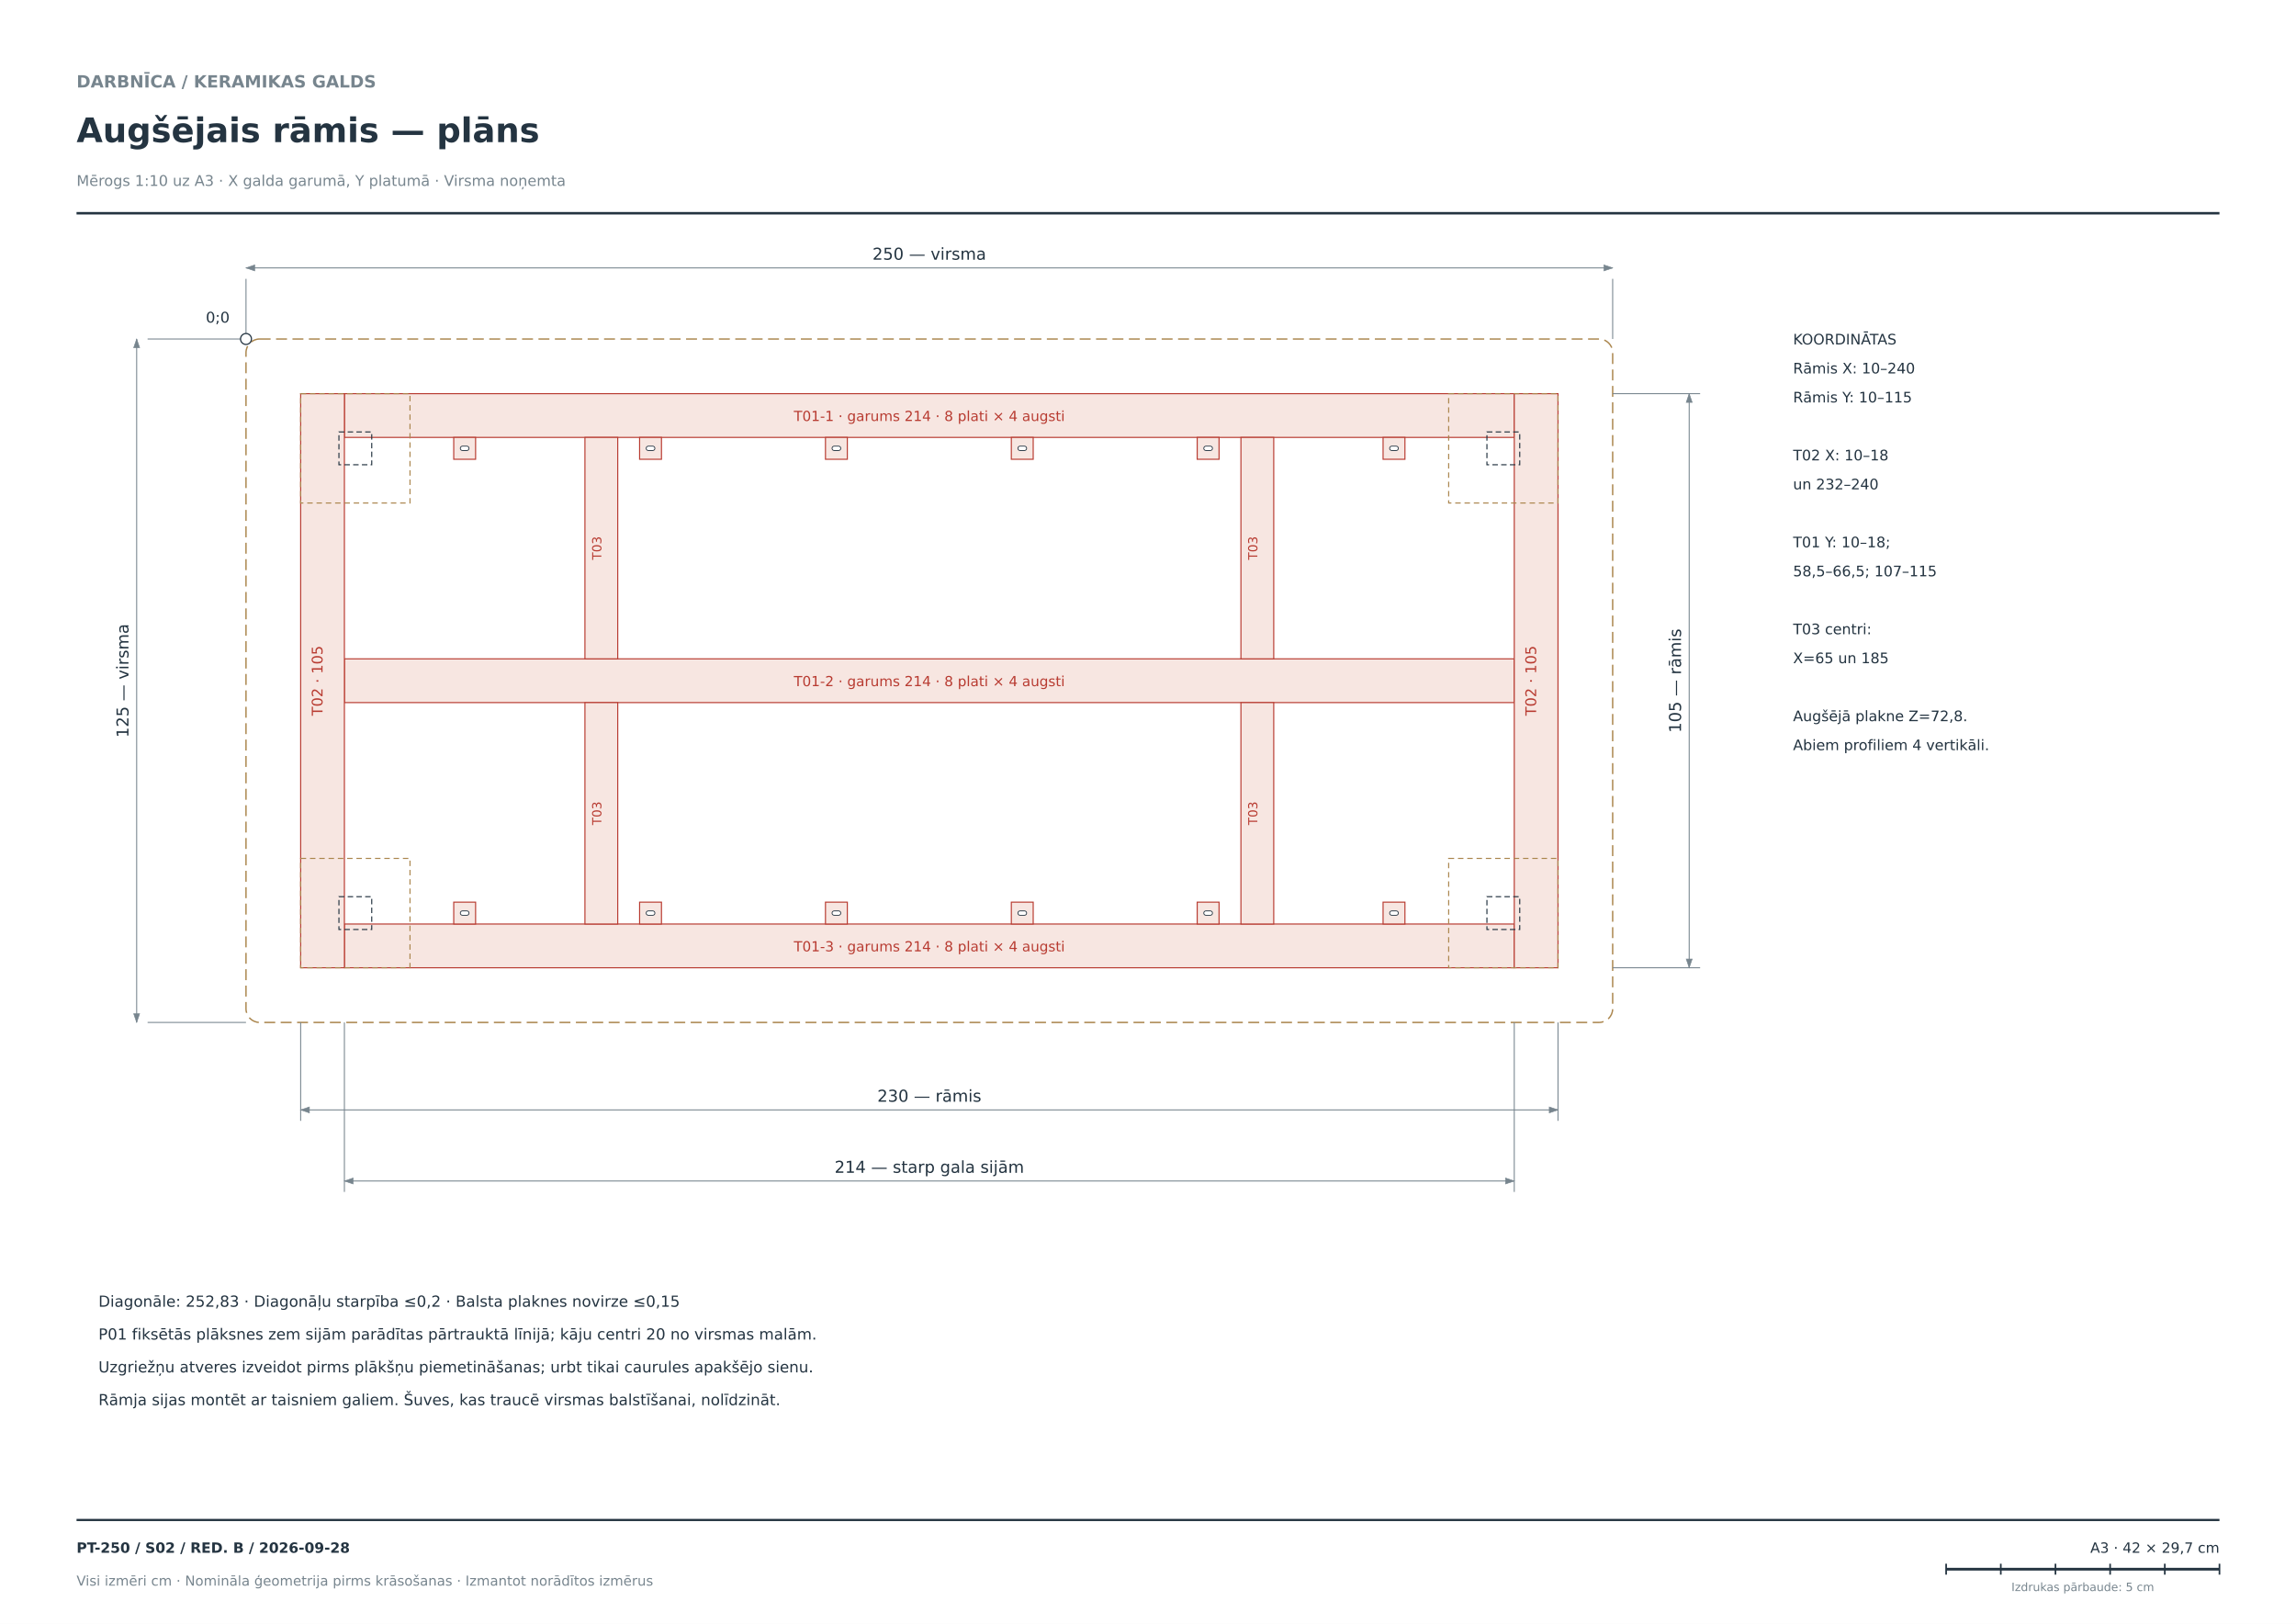
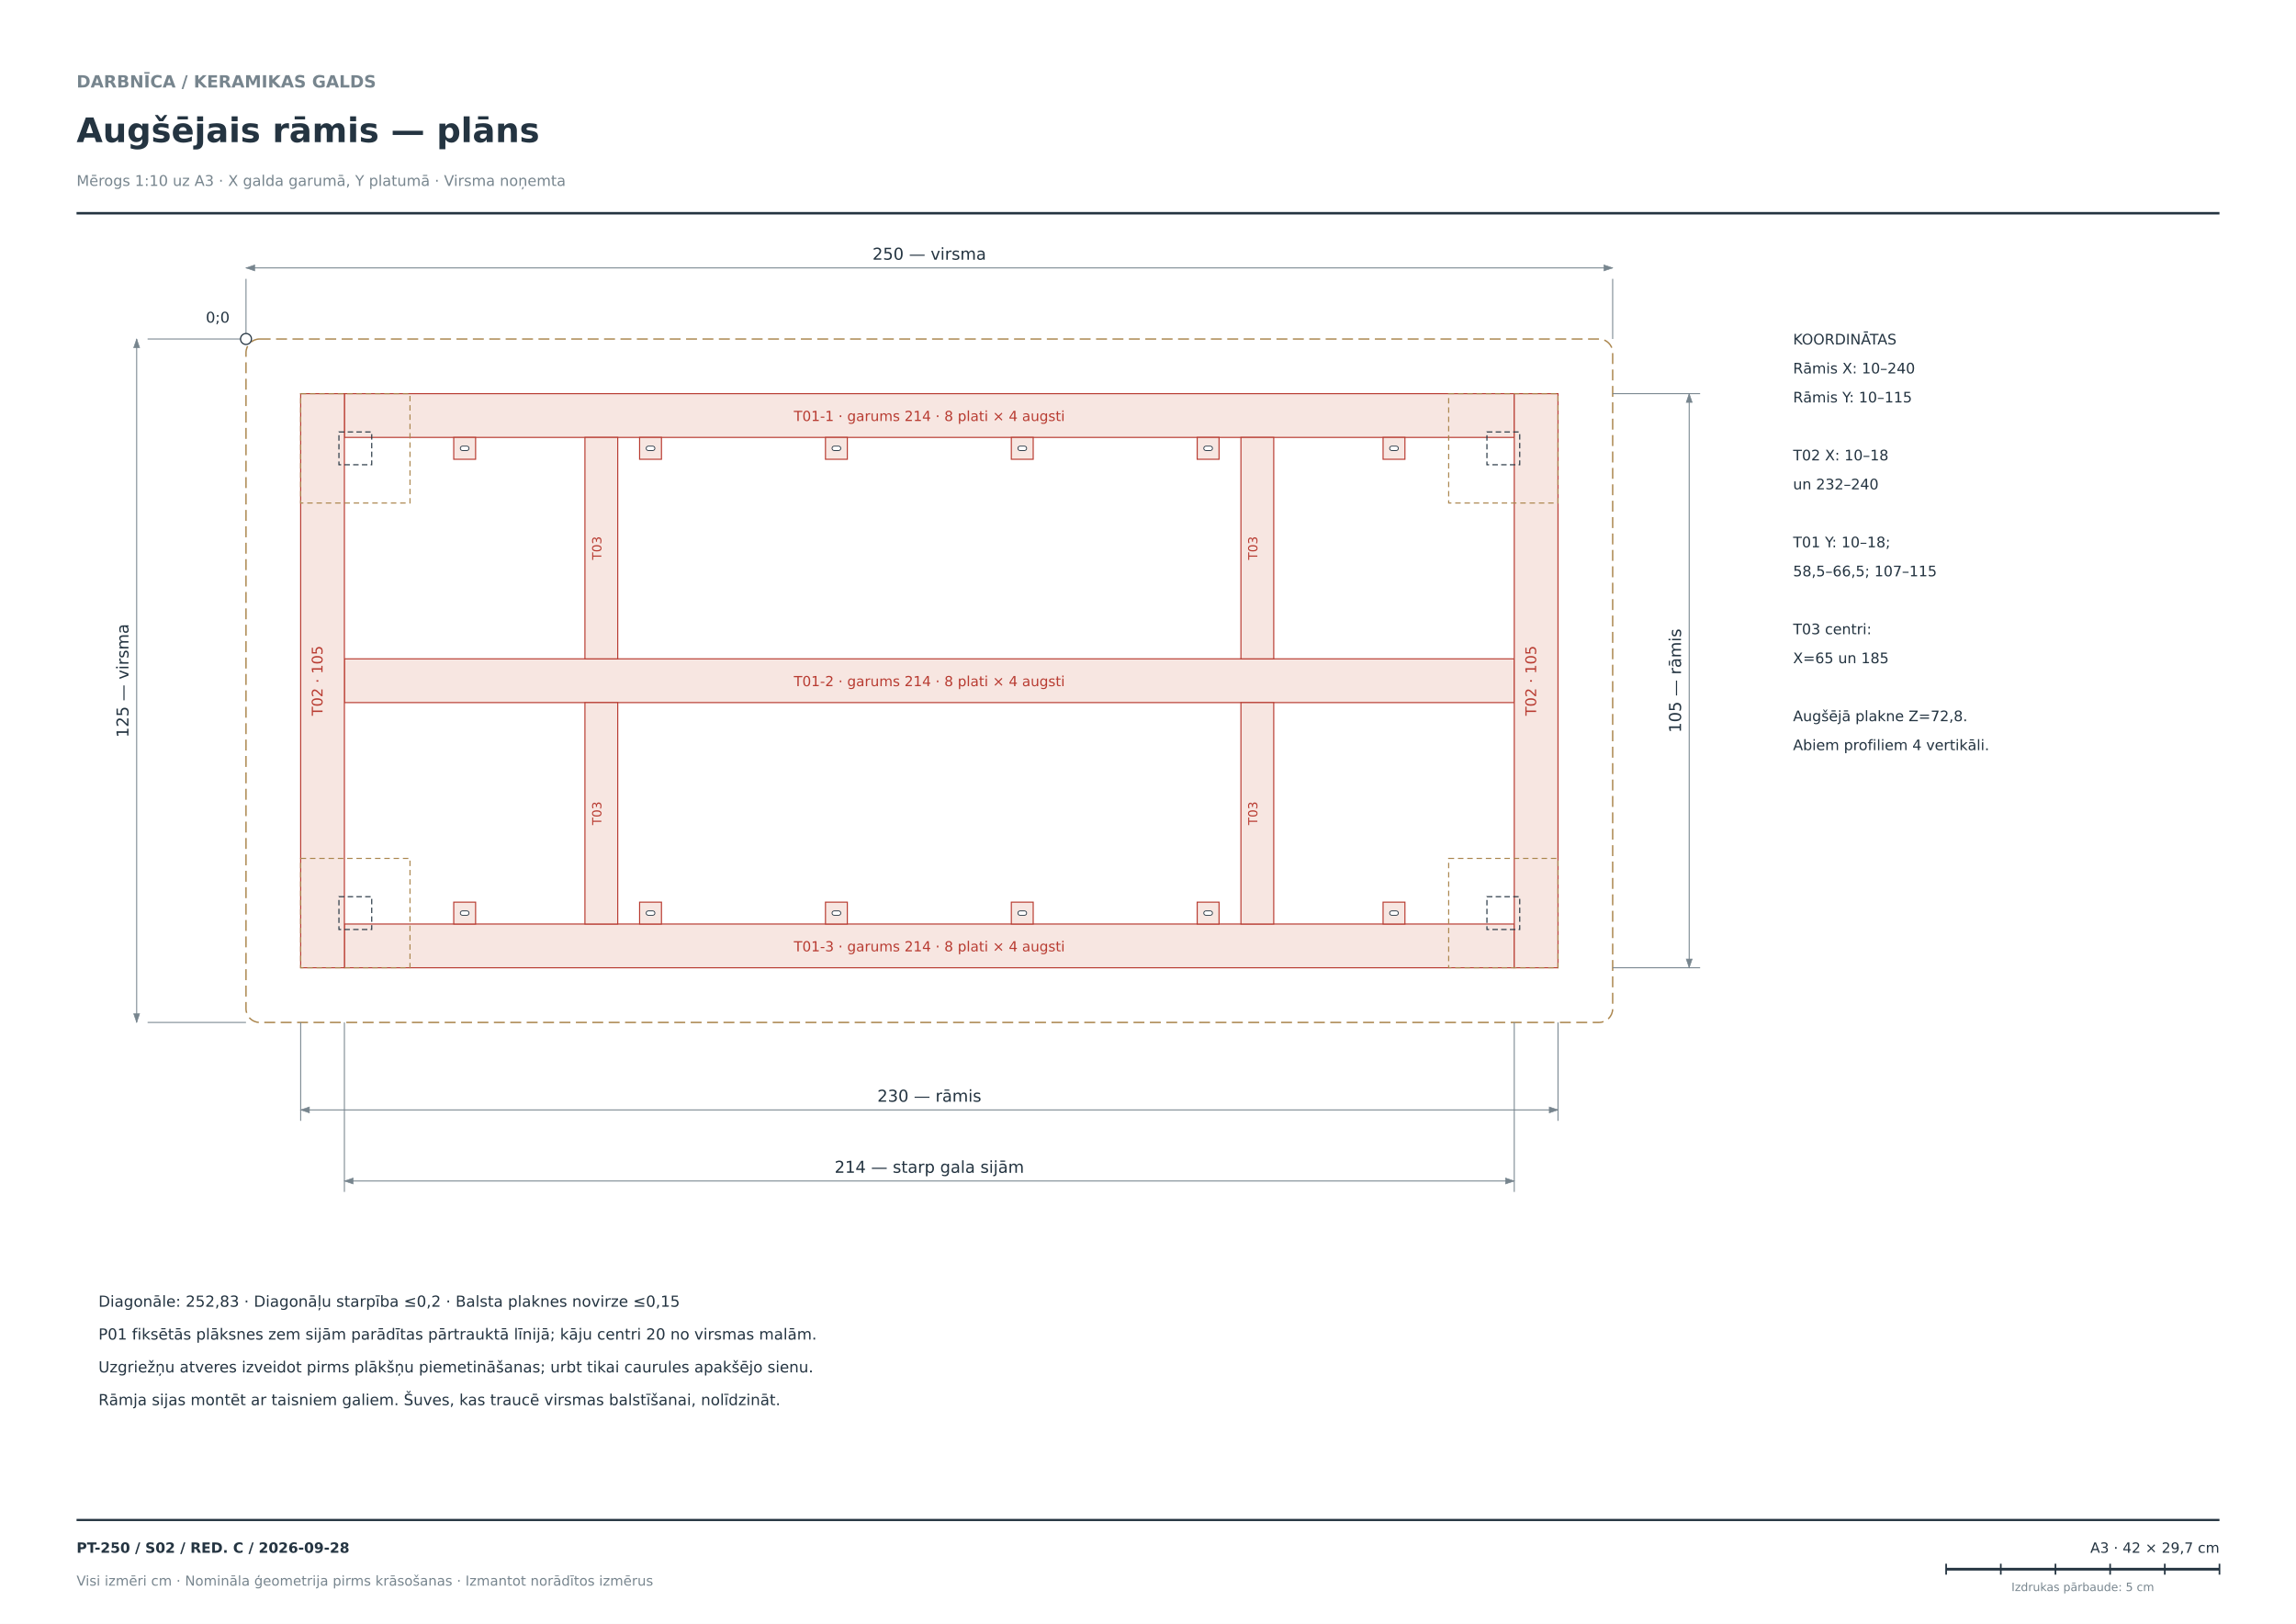
<svg xmlns="http://www.w3.org/2000/svg" width="42cm" height="29.7cm" viewBox="0 0 420 297">
  <rect width="420" height="297" fill="white" />
  <text x="14" y="16" font-family="DejaVu Sans" font-size="3.1" fill="#77858e" text-anchor="start" font-weight="bold">DARBNĪCA / KERAMIKAS GALDS</text>
  <text x="14" y="26" font-family="DejaVu Sans" font-size="6.2" fill="#243441" text-anchor="start" font-weight="bold">Augšējais rāmis — plāns</text>
  <text x="14" y="34" font-family="DejaVu Sans" font-size="2.7" fill="#77858e" text-anchor="start">Mērogs 1:10 uz A3 · X galda garumā, Y platumā · Virsma noņemta</text>
  <line x1="14" y1="39" x2="406" y2="39" stroke="#243441" stroke-width="0.45" />
  <line x1="14" y1="278" x2="406" y2="278" stroke="#243441" stroke-width="0.4" />
-   <text x="14" y="284" font-family="DejaVu Sans" font-size="2.6" fill="#243441" text-anchor="start" font-weight="bold">PT-250  /  S02  /  RED. B  /  2026-09-28</text>
+   <text x="14" y="284" font-family="DejaVu Sans" font-size="2.6" fill="#243441" text-anchor="start" font-weight="bold">PT-250  /  S02  /  RED. C  /  2026-09-28</text>
  <text x="14" y="290" font-family="DejaVu Sans" font-size="2.5" fill="#77858e" text-anchor="start">Visi izmēri cm · Nomināla ģeometrija pirms krāsošanas · Izmantot norādītos izmērus</text>
  <text x="406" y="284" font-family="DejaVu Sans" font-size="2.6" fill="#243441" text-anchor="end">A3 · 42 × 29,7 cm</text>
  <line x1="356" y1="287" x2="406" y2="287" stroke="#243441" stroke-width="0.5" />
  <line x1="356" y1="286" x2="356" y2="288" stroke="#243441" stroke-width="0.3" />
  <line x1="366" y1="286" x2="366" y2="288" stroke="#243441" stroke-width="0.3" />
  <line x1="376" y1="286" x2="376" y2="288" stroke="#243441" stroke-width="0.3" />
  <line x1="386" y1="286" x2="386" y2="288" stroke="#243441" stroke-width="0.3" />
  <line x1="396" y1="286" x2="396" y2="288" stroke="#243441" stroke-width="0.3" />
  <line x1="406" y1="286" x2="406" y2="288" stroke="#243441" stroke-width="0.3" />
  <text x="381" y="291" font-family="DejaVu Sans" font-size="2.1" fill="#77858e" text-anchor="middle">Izdrukas pārbaude: 5 cm</text>
  <rect x="45" y="62" width="250" height="125" fill="none" stroke="#aa854c" stroke-width="0.25" rx="2.5" stroke-dasharray="2 1" />
  <rect x="63" y="72" width="214" height="8" fill="#f7e6e1" stroke="#b83b31" stroke-width="0.2" rx="0" />
  <rect x="63" y="120.5" width="214" height="8" fill="#f7e6e1" stroke="#b83b31" stroke-width="0.2" rx="0" />
  <rect x="63" y="169" width="214" height="8" fill="#f7e6e1" stroke="#b83b31" stroke-width="0.2" rx="0" />
  <rect x="55" y="72" width="8" height="105" fill="#f7e6e1" stroke="#b83b31" stroke-width="0.2" rx="0" />
  <rect x="277" y="72" width="8" height="105" fill="#f7e6e1" stroke="#b83b31" stroke-width="0.2" rx="0" />
  <rect x="107" y="80" width="6" height="40.5" fill="#f7e6e1" stroke="#b83b31" stroke-width="0.2" rx="0" />
  <rect x="107" y="128.5" width="6" height="40.5" fill="#f7e6e1" stroke="#b83b31" stroke-width="0.2" rx="0" />
  <rect x="227" y="80" width="6" height="40.5" fill="#f7e6e1" stroke="#b83b31" stroke-width="0.2" rx="0" />
  <rect x="227" y="128.5" width="6" height="40.5" fill="#f7e6e1" stroke="#b83b31" stroke-width="0.2" rx="0" />
  <rect x="55" y="72" width="20" height="20" fill="none" stroke="#aa854c" stroke-width="0.2" rx="0" stroke-dasharray="1 .7" />
  <rect x="265" y="72" width="20" height="20" fill="none" stroke="#aa854c" stroke-width="0.2" rx="0" stroke-dasharray="1 .7" />
  <rect x="55" y="157" width="20" height="20" fill="none" stroke="#aa854c" stroke-width="0.2" rx="0" stroke-dasharray="1 .7" />
  <rect x="265" y="157" width="20" height="20" fill="none" stroke="#aa854c" stroke-width="0.2" rx="0" stroke-dasharray="1 .7" />
  <rect x="83" y="80" width="4" height="4" fill="#f7e6e1" stroke="#b83b31" stroke-width="0.2" rx="0" />
  <rect x="84.2" y="81.6" width="1.6" height="0.8" fill="white" stroke="#243441" stroke-width="0.15" rx="0.4" />
  <rect x="117" y="80" width="4" height="4" fill="#f7e6e1" stroke="#b83b31" stroke-width="0.2" rx="0" />
  <rect x="118.2" y="81.6" width="1.6" height="0.8" fill="white" stroke="#243441" stroke-width="0.15" rx="0.4" />
  <rect x="151" y="80" width="4" height="4" fill="#f7e6e1" stroke="#b83b31" stroke-width="0.2" rx="0" />
  <rect x="152.2" y="81.6" width="1.6" height="0.8" fill="white" stroke="#243441" stroke-width="0.15" rx="0.4" />
  <rect x="185" y="80" width="4" height="4" fill="#f7e6e1" stroke="#b83b31" stroke-width="0.2" rx="0" />
  <rect x="186.2" y="81.6" width="1.6" height="0.8" fill="white" stroke="#243441" stroke-width="0.15" rx="0.4" />
  <rect x="219" y="80" width="4" height="4" fill="#f7e6e1" stroke="#b83b31" stroke-width="0.2" rx="0" />
  <rect x="220.2" y="81.6" width="1.6" height="0.8" fill="white" stroke="#243441" stroke-width="0.15" rx="0.4" />
  <rect x="253" y="80" width="4" height="4" fill="#f7e6e1" stroke="#b83b31" stroke-width="0.2" rx="0" />
  <rect x="254.2" y="81.6" width="1.6" height="0.8" fill="white" stroke="#243441" stroke-width="0.15" rx="0.4" />
  <rect x="83" y="165" width="4" height="4" fill="#f7e6e1" stroke="#b83b31" stroke-width="0.2" rx="0" />
  <rect x="84.2" y="166.6" width="1.6" height="0.8" fill="white" stroke="#243441" stroke-width="0.15" rx="0.4" />
  <rect x="117" y="165" width="4" height="4" fill="#f7e6e1" stroke="#b83b31" stroke-width="0.2" rx="0" />
  <rect x="118.2" y="166.6" width="1.6" height="0.8" fill="white" stroke="#243441" stroke-width="0.15" rx="0.4" />
  <rect x="151" y="165" width="4" height="4" fill="#f7e6e1" stroke="#b83b31" stroke-width="0.2" rx="0" />
  <rect x="152.2" y="166.6" width="1.6" height="0.8" fill="white" stroke="#243441" stroke-width="0.15" rx="0.4" />
  <rect x="185" y="165" width="4" height="4" fill="#f7e6e1" stroke="#b83b31" stroke-width="0.2" rx="0" />
  <rect x="186.2" y="166.6" width="1.6" height="0.8" fill="white" stroke="#243441" stroke-width="0.15" rx="0.4" />
  <rect x="219" y="165" width="4" height="4" fill="#f7e6e1" stroke="#b83b31" stroke-width="0.2" rx="0" />
  <rect x="220.2" y="166.6" width="1.6" height="0.8" fill="white" stroke="#243441" stroke-width="0.15" rx="0.4" />
  <rect x="253" y="165" width="4" height="4" fill="#f7e6e1" stroke="#b83b31" stroke-width="0.2" rx="0" />
  <rect x="254.2" y="166.6" width="1.6" height="0.8" fill="white" stroke="#243441" stroke-width="0.15" rx="0.4" />
  <rect x="62" y="79" width="6" height="6" fill="none" stroke="#243441" stroke-width="0.2" rx="0" stroke-dasharray="1 .6" />
  <rect x="272" y="79" width="6" height="6" fill="none" stroke="#243441" stroke-width="0.2" rx="0" stroke-dasharray="1 .6" />
  <rect x="62" y="164" width="6" height="6" fill="none" stroke="#243441" stroke-width="0.2" rx="0" stroke-dasharray="1 .6" />
  <rect x="272" y="164" width="6" height="6" fill="none" stroke="#243441" stroke-width="0.2" rx="0" stroke-dasharray="1 .6" />
  <text x="170" y="77" font-family="DejaVu Sans" font-size="2.55" fill="#b83b31" text-anchor="middle">T01-1 · garums 214 · 8 plati × 4 augsti</text>
  <text x="170" y="125.5" font-family="DejaVu Sans" font-size="2.55" fill="#b83b31" text-anchor="middle">T01-2 · garums 214 · 8 plati × 4 augsti</text>
  <text x="170" y="174" font-family="DejaVu Sans" font-size="2.55" fill="#b83b31" text-anchor="middle">T01-3 · garums 214 · 8 plati × 4 augsti</text>
  <text x="59" y="124.5" font-family="DejaVu Sans" font-size="2.7" fill="#b83b31" text-anchor="middle" transform="rotate(-90 59 124.5)">T02 · 105</text>
  <text x="281" y="124.5" font-family="DejaVu Sans" font-size="2.7" fill="#b83b31" text-anchor="middle" transform="rotate(-90 281 124.5)">T02 · 105</text>
  <text x="110" y="100.25" font-family="DejaVu Sans" font-size="2.3" fill="#b83b31" text-anchor="middle" transform="rotate(-90 110 100.25)">T03</text>
  <text x="110" y="148.75" font-family="DejaVu Sans" font-size="2.3" fill="#b83b31" text-anchor="middle" transform="rotate(-90 110 148.75)">T03</text>
  <text x="230" y="100.25" font-family="DejaVu Sans" font-size="2.3" fill="#b83b31" text-anchor="middle" transform="rotate(-90 230 100.25)">T03</text>
  <text x="230" y="148.75" font-family="DejaVu Sans" font-size="2.3" fill="#b83b31" text-anchor="middle" transform="rotate(-90 230 148.75)">T03</text>
  <line x1="45" y1="62" x2="45" y2="51" stroke="#77858e" stroke-width="0.18" />
  <line x1="295" y1="62" x2="295" y2="51" stroke="#77858e" stroke-width="0.18" />
  <line x1="45" y1="49" x2="295" y2="49" stroke="#77858e" stroke-width="0.18" />
  <polygon points="45,49 46.6,48.45 46.6,49.55" fill="#77858e" stroke="#77858e" stroke-width="0.1" />
  <polygon points="295,49 293.4,48.45 293.4,49.55" fill="#77858e" stroke="#77858e" stroke-width="0.1" />
  <text x="170" y="47.5" font-family="DejaVu Sans" font-size="3" fill="#243441" text-anchor="middle">250 — virsma</text>
  <line x1="45" y1="62" x2="27" y2="62" stroke="#77858e" stroke-width="0.18" />
  <line x1="45" y1="187" x2="27" y2="187" stroke="#77858e" stroke-width="0.18" />
  <line x1="25" y1="62" x2="25" y2="187" stroke="#77858e" stroke-width="0.18" />
  <polygon points="25,62 24.45,63.6 25.55,63.6" fill="#77858e" stroke="#77858e" stroke-width="0.1" />
  <polygon points="25,187 24.45,185.4 25.55,185.4" fill="#77858e" stroke="#77858e" stroke-width="0.1" />
  <text x="23.5" y="124.5" font-family="DejaVu Sans" font-size="3" fill="#243441" text-anchor="middle" transform="rotate(-90 23.5 124.5)">125 — virsma</text>
  <line x1="55" y1="187" x2="55" y2="205" stroke="#77858e" stroke-width="0.18" />
  <line x1="285" y1="187" x2="285" y2="205" stroke="#77858e" stroke-width="0.18" />
  <line x1="55" y1="203" x2="285" y2="203" stroke="#77858e" stroke-width="0.18" />
  <polygon points="55,203 56.6,202.45 56.6,203.55" fill="#77858e" stroke="#77858e" stroke-width="0.1" />
  <polygon points="285,203 283.4,202.45 283.4,203.55" fill="#77858e" stroke="#77858e" stroke-width="0.1" />
  <text x="170" y="201.5" font-family="DejaVu Sans" font-size="3" fill="#243441" text-anchor="middle">230 — rāmis</text>
  <line x1="295" y1="72" x2="311" y2="72" stroke="#77858e" stroke-width="0.18" />
  <line x1="295" y1="177" x2="311" y2="177" stroke="#77858e" stroke-width="0.18" />
  <line x1="309" y1="72" x2="309" y2="177" stroke="#77858e" stroke-width="0.18" />
  <polygon points="309,72 308.45,73.6 309.55,73.6" fill="#77858e" stroke="#77858e" stroke-width="0.1" />
  <polygon points="309,177 308.45,175.4 309.55,175.4" fill="#77858e" stroke="#77858e" stroke-width="0.1" />
  <text x="307.5" y="124.5" font-family="DejaVu Sans" font-size="3" fill="#243441" text-anchor="middle" transform="rotate(-90 307.5 124.5)">105 — rāmis</text>
  <line x1="63" y1="187" x2="63" y2="218" stroke="#77858e" stroke-width="0.18" />
  <line x1="277" y1="187" x2="277" y2="218" stroke="#77858e" stroke-width="0.18" />
  <line x1="63" y1="216" x2="277" y2="216" stroke="#77858e" stroke-width="0.18" />
  <polygon points="63,216 64.6,215.45 64.6,216.55" fill="#77858e" stroke="#77858e" stroke-width="0.1" />
  <polygon points="277,216 275.4,215.45 275.4,216.55" fill="#77858e" stroke="#77858e" stroke-width="0.1" />
  <text x="170" y="214.5" font-family="DejaVu Sans" font-size="3" fill="#243441" text-anchor="middle">214 — starp gala sijām</text>
  <circle cx="45" cy="62" r="1" fill="white" stroke="#243441" stroke-width="0.22" />
  <text x="42" y="59" font-family="DejaVu Sans" font-size="2.7" fill="#243441" text-anchor="end">0;0</text>
  <text x="328" y="63" font-family="DejaVu Sans" font-size="2.65" fill="#243441" text-anchor="start">KOORDINĀTAS</text>
  <text x="328" y="68.3" font-family="DejaVu Sans" font-size="2.65" fill="#243441" text-anchor="start">Rāmis X: 10–240</text>
  <text x="328" y="73.6" font-family="DejaVu Sans" font-size="2.65" fill="#243441" text-anchor="start">Rāmis Y: 10–115</text>
  <text x="328" y="78.9" font-family="DejaVu Sans" font-size="2.65" fill="#243441" text-anchor="start" />
  <text x="328" y="84.2" font-family="DejaVu Sans" font-size="2.65" fill="#243441" text-anchor="start">T02 X: 10–18</text>
  <text x="328" y="89.5" font-family="DejaVu Sans" font-size="2.65" fill="#243441" text-anchor="start">un 232–240</text>
  <text x="328" y="94.8" font-family="DejaVu Sans" font-size="2.65" fill="#243441" text-anchor="start" />
  <text x="328" y="100.1" font-family="DejaVu Sans" font-size="2.65" fill="#243441" text-anchor="start">T01 Y: 10–18;</text>
  <text x="328" y="105.4" font-family="DejaVu Sans" font-size="2.65" fill="#243441" text-anchor="start">58,5–66,5; 107–115</text>
  <text x="328" y="110.7" font-family="DejaVu Sans" font-size="2.65" fill="#243441" text-anchor="start" />
  <text x="328" y="116" font-family="DejaVu Sans" font-size="2.65" fill="#243441" text-anchor="start">T03 centri:</text>
  <text x="328" y="121.3" font-family="DejaVu Sans" font-size="2.65" fill="#243441" text-anchor="start">X=65 un 185</text>
  <text x="328" y="126.6" font-family="DejaVu Sans" font-size="2.65" fill="#243441" text-anchor="start" />
  <text x="328" y="131.9" font-family="DejaVu Sans" font-size="2.65" fill="#243441" text-anchor="start">Augšējā plakne Z=72,8.</text>
  <text x="328" y="137.2" font-family="DejaVu Sans" font-size="2.65" fill="#243441" text-anchor="start">Abiem profiliem 4 vertikāli.</text>
  <text x="18" y="239" font-family="DejaVu Sans" font-size="2.8" fill="#243441" text-anchor="start">Diagonāle: 252,83 · Diagonāļu starpība ≤0,2 · Balsta plaknes novirze ≤0,15</text>
  <text x="18" y="245" font-family="DejaVu Sans" font-size="2.8" fill="#243441" text-anchor="start">P01 fiksētās plāksnes zem sijām parādītas pārtrauktā līnijā; kāju centri 20 no virsmas malām.</text>
  <text x="18" y="251" font-family="DejaVu Sans" font-size="2.8" fill="#243441" text-anchor="start">Uzgriežņu atveres izveidot pirms plākšņu piemetināšanas; urbt tikai caurules apakšējo sienu.</text>
  <text x="18" y="257" font-family="DejaVu Sans" font-size="2.8" fill="#243441" text-anchor="start">Rāmja sijas montēt ar taisniem galiem. Šuves, kas traucē virsmas balstīšanai, nolīdzināt.</text>
</svg>
